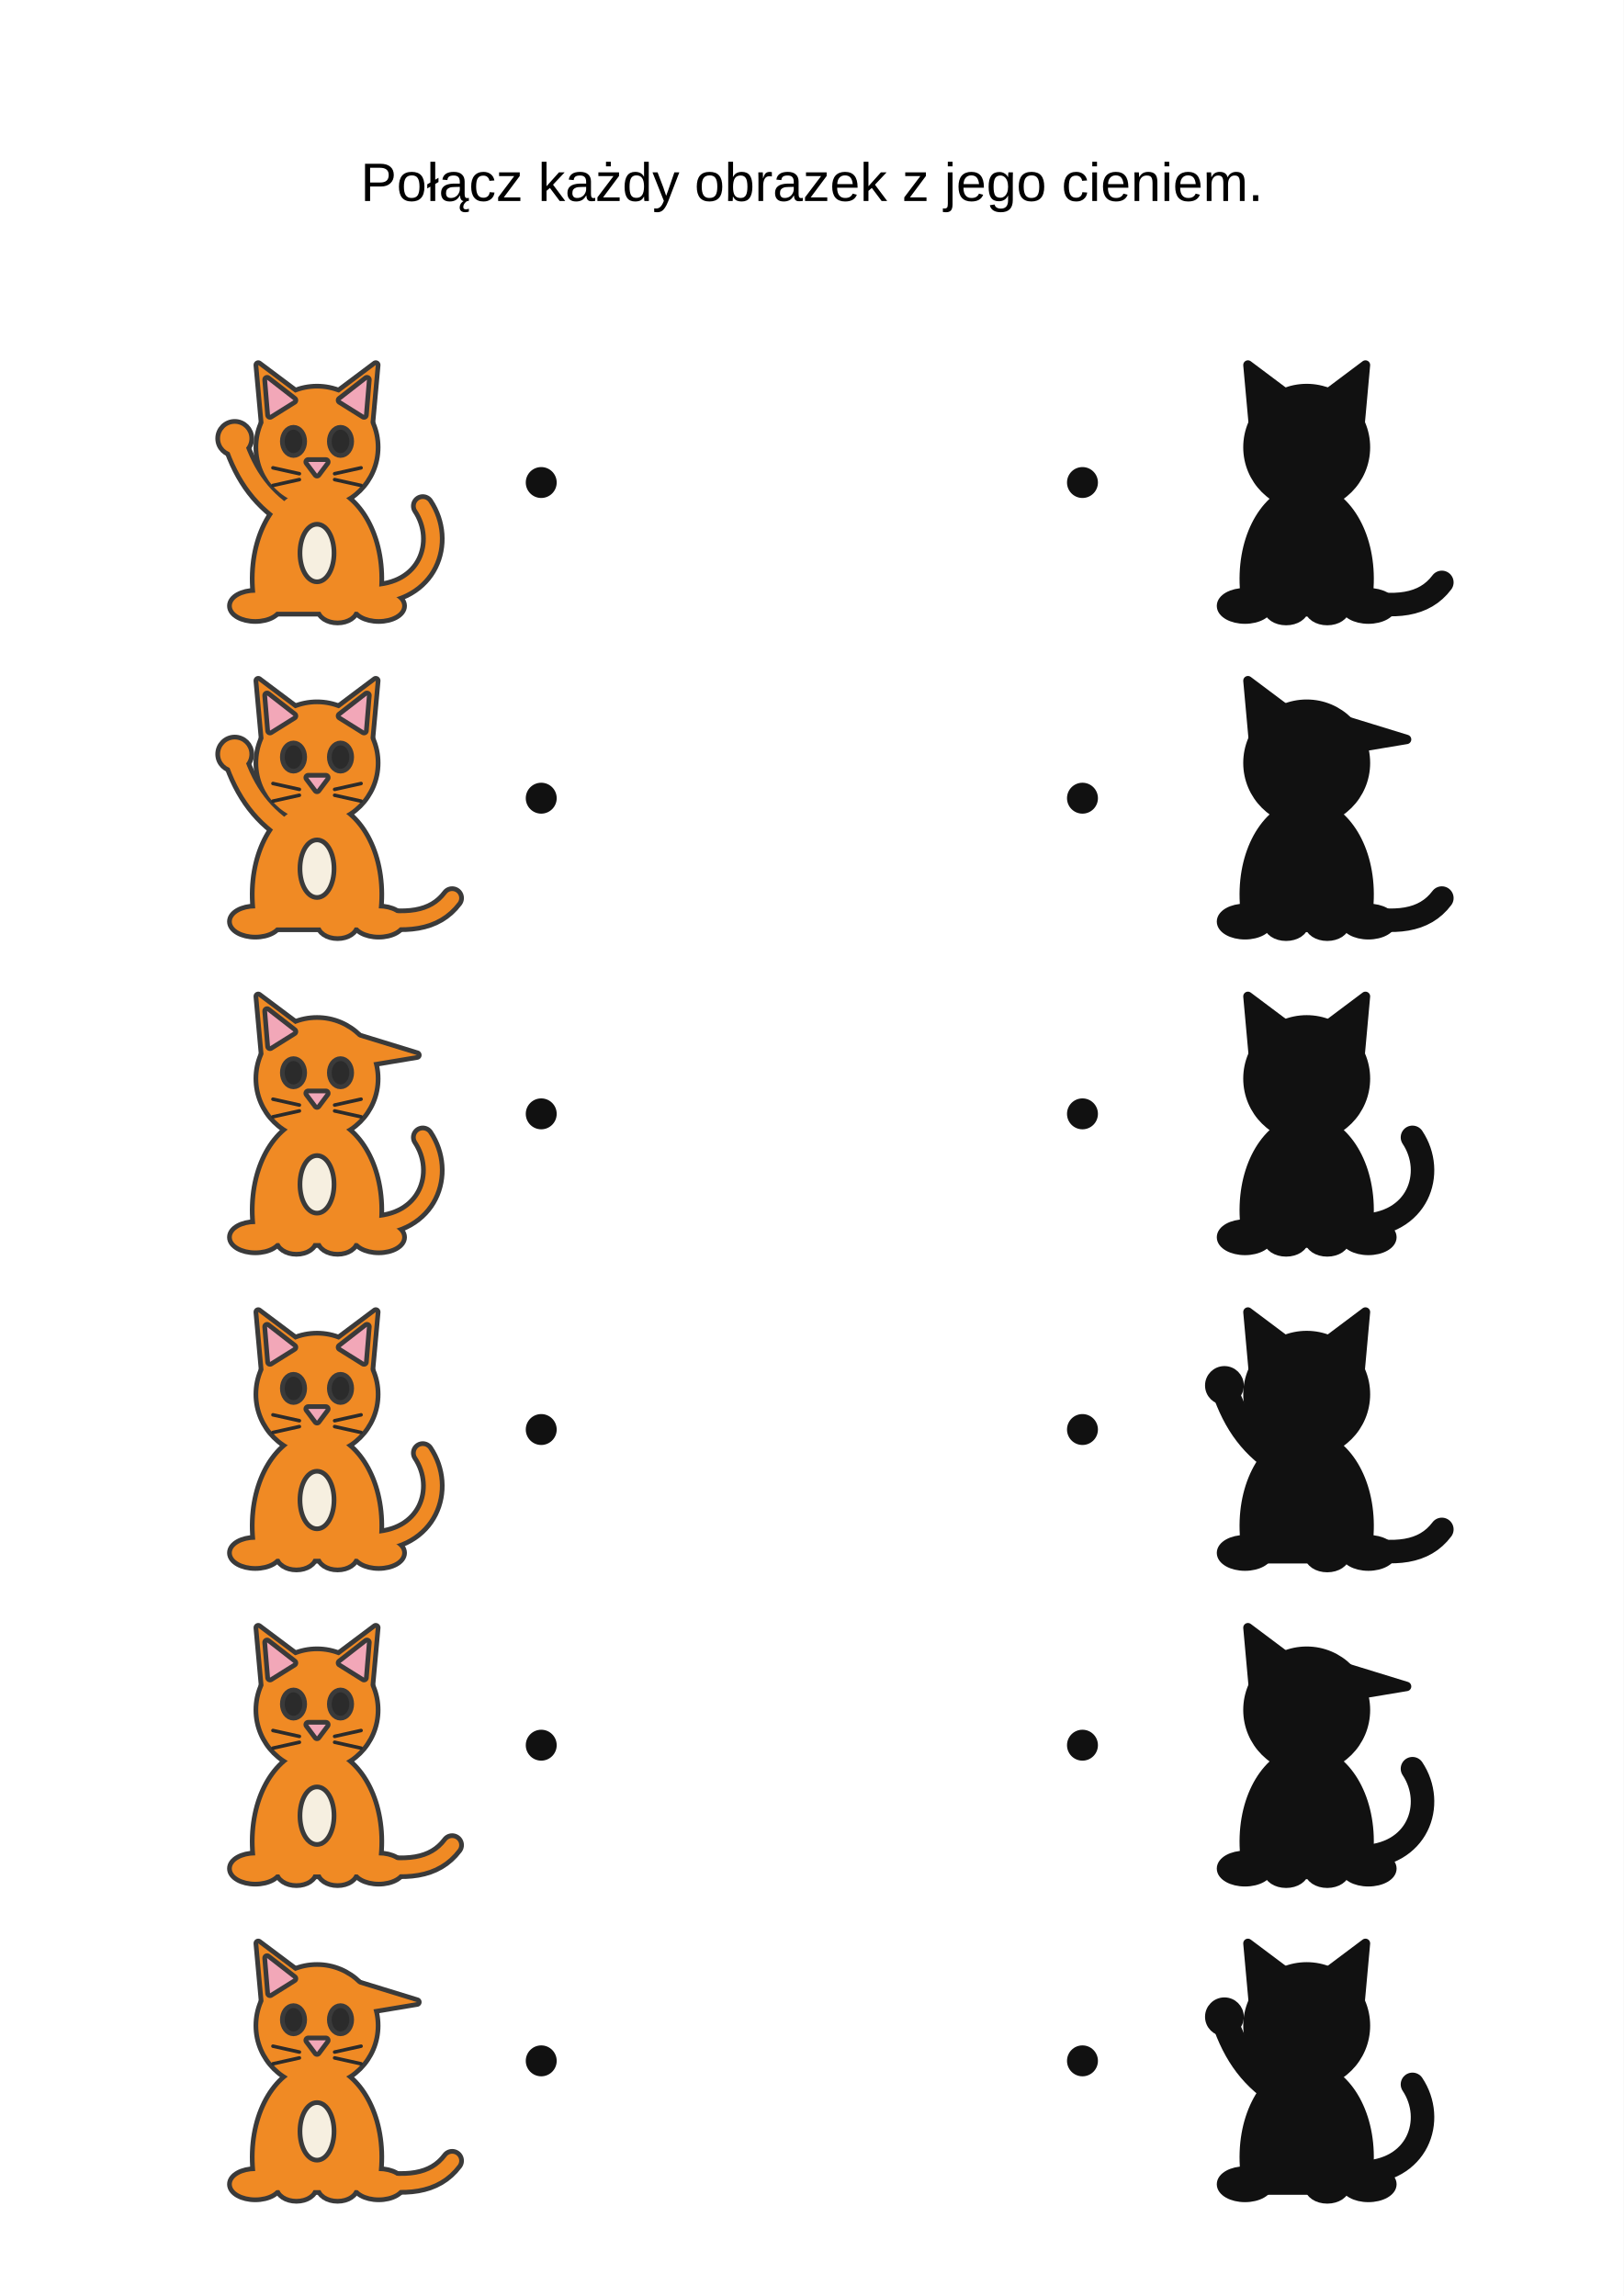
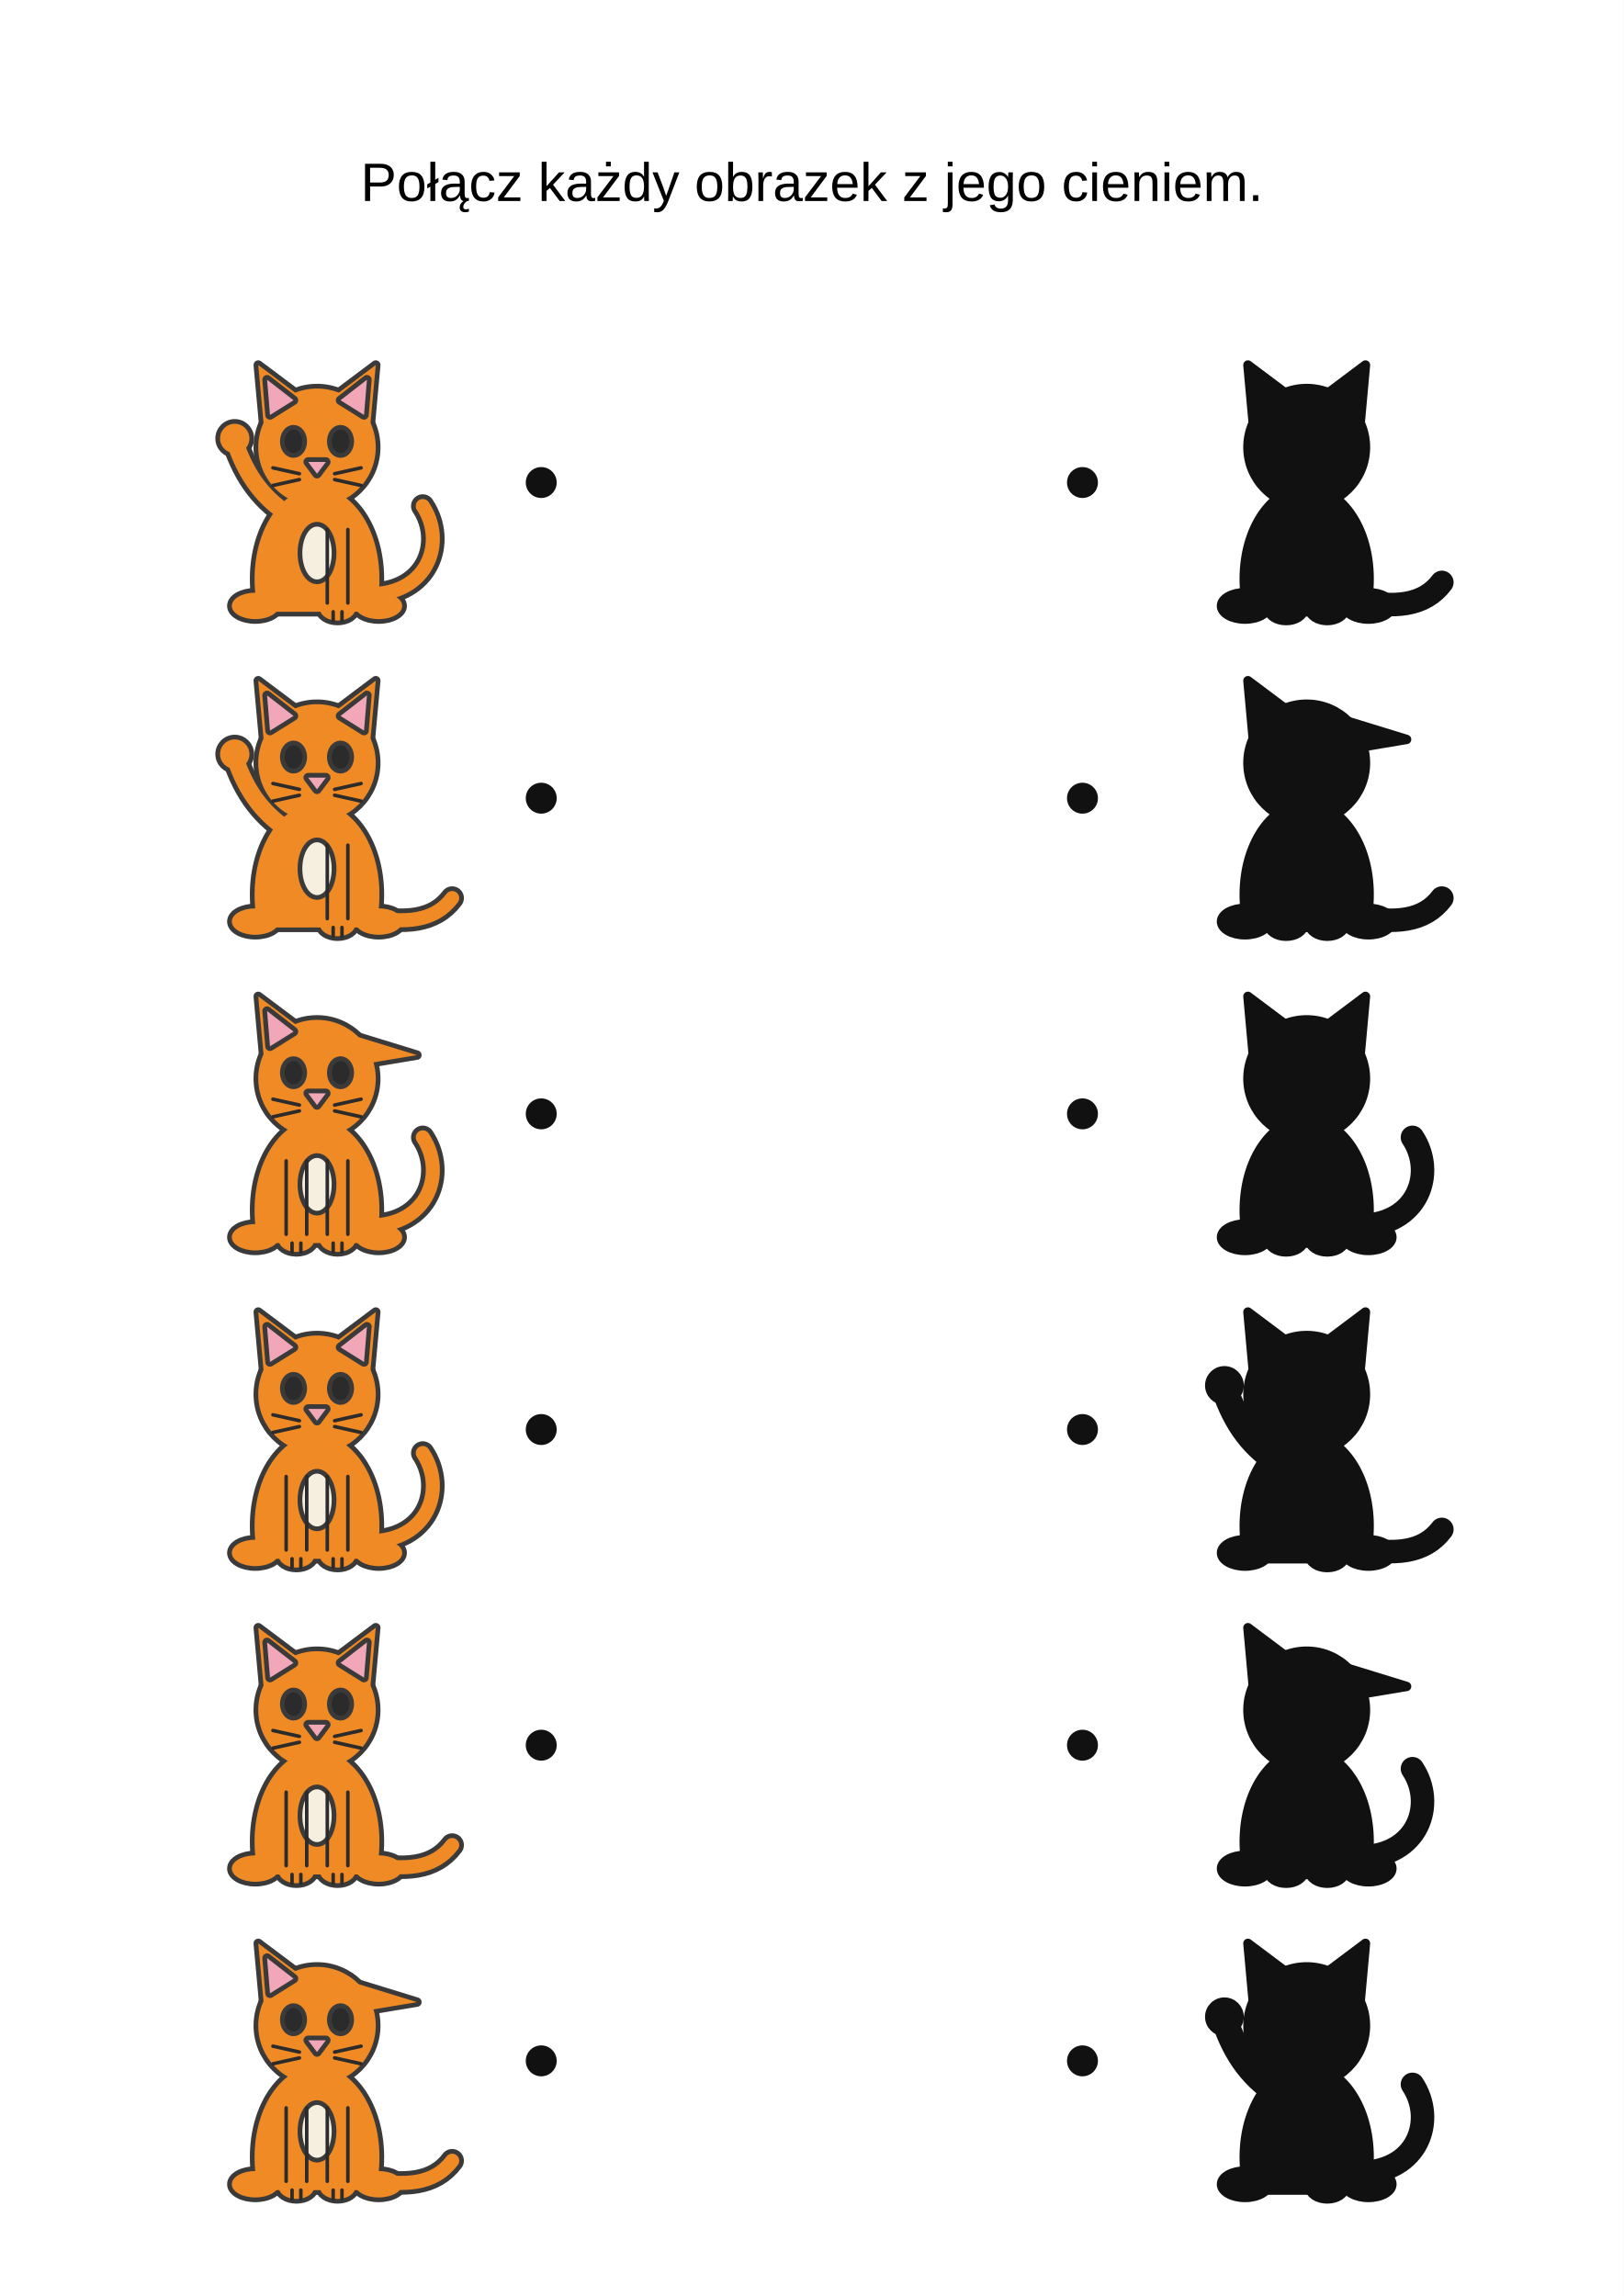
<svg xmlns="http://www.w3.org/2000/svg" width="210mm" height="297mm" viewBox="0 0 210 297">
  <rect x="0" y="0" width="210" height="297" fill="#fff" />
  <text x="105" y="26" font-family="Arial, Helvetica, sans-serif" font-size="7" text-anchor="middle">Połącz każdy obrazek z jego cieniem.</text>
  <g transform="translate(22 43.41667) scale(0.38)">
    <path d="M68 88 C88 88 94 70 86 58" fill="none" stroke="#3a3a3a" stroke-width="8" stroke-linecap="round" stroke-linejoin="round" />
    <path d="M42 62 C32 56 26 48 22 36" fill="none" stroke="#3a3a3a" stroke-width="9" stroke-linecap="round" stroke-linejoin="round" />
    <circle cx="22" cy="35" r="5" fill="#3a3a3a" stroke="#3a3a3a" stroke-width="3.2" stroke-linejoin="round" />
    <ellipse cx="29" cy="92" rx="8" ry="4.5" transform="rotate(0 29 92)" fill="#3a3a3a" stroke="#3a3a3a" stroke-width="3.2" stroke-linejoin="round" />
    <ellipse cx="71" cy="92" rx="8" ry="4.5" transform="rotate(0 71 92)" fill="#3a3a3a" stroke="#3a3a3a" stroke-width="3.2" stroke-linejoin="round" />
    <path d="M30 94 C26 76 32 60 42 54 H58 C68 60 74 76 70 94 Z" fill="#3a3a3a" stroke="#3a3a3a" stroke-width="3.2" stroke-linejoin="round" />
    <path d="M56 64 L57 90" fill="none" stroke="#3a3a3a" stroke-width="7" stroke-linecap="round" stroke-linejoin="round" />
    <ellipse cx="57" cy="93" rx="6" ry="4" transform="rotate(0 57 93)" fill="#3a3a3a" stroke="#3a3a3a" stroke-width="3.2" stroke-linejoin="round" />
    <path d="M32 32 L30 10 L46 22 Z" fill="#3a3a3a" stroke="#3a3a3a" stroke-width="3.2" stroke-linejoin="round" />
    <path d="M68 32 L70 10 L54 22 Z" fill="#3a3a3a" stroke="#3a3a3a" stroke-width="3.2" stroke-linejoin="round" />
    <circle cx="50" cy="38" r="20" fill="#3a3a3a" stroke="#3a3a3a" stroke-width="3.2" stroke-linejoin="round" />
    <path d="M68 88 C88 88 94 70 86 58" fill="none" stroke="#f08a24" stroke-width="4.8" stroke-linecap="round" stroke-linejoin="round" />
    <path d="M42 62 C32 56 26 48 22 36" fill="none" stroke="#f08a24" stroke-width="5.8" stroke-linecap="round" stroke-linejoin="round" />
    <circle cx="22" cy="35" r="5" fill="#f08a24" />
    <ellipse cx="29" cy="92" rx="8" ry="4.5" transform="rotate(0 29 92)" fill="#f08a24" />
    <ellipse cx="71" cy="92" rx="8" ry="4.5" transform="rotate(0 71 92)" fill="#f08a24" />
    <path d="M30 94 C26 76 32 60 42 54 H58 C68 60 74 76 70 94 Z" fill="#f08a24" />
    <path d="M56 64 L57 90" fill="none" stroke="#f08a24" stroke-width="3.8" stroke-linecap="round" stroke-linejoin="round" />
    <ellipse cx="57" cy="93" rx="6" ry="4" transform="rotate(0 57 93)" fill="#f08a24" />
    <path d="M32 32 L30 10 L46 22 Z" fill="#f08a24" />
    <path d="M68 32 L70 10 L54 22 Z" fill="#f08a24" />
    <circle cx="50" cy="38" r="20" fill="#f08a24" />
    <path d="M34 27 L33 15 L42 22 Z" fill="#3a3a3a" stroke="#3a3a3a" stroke-width="3.2" stroke-linejoin="round" />
    <path d="M34 27 L33 15 L42 22 Z" fill="#f2a7b8" />
    <path d="M66 27 L67 15 L58 22 Z" fill="#3a3a3a" stroke="#3a3a3a" stroke-width="3.2" stroke-linejoin="round" />
    <path d="M66 27 L67 15 L58 22 Z" fill="#f2a7b8" />
    <ellipse cx="50" cy="74" rx="5" ry="9" transform="rotate(0 50 74)" fill="#3a3a3a" stroke="#3a3a3a" stroke-width="3.2" stroke-linejoin="round" />
    <ellipse cx="50" cy="74" rx="5" ry="9" transform="rotate(0 50 74)" fill="#f6efe0" />
+     <path d="M53.5 66 L53.5 91 M60.5 66 L60.5 91 M55.5 94 L55.5 97 M58.5 94 L58.5 97" fill="none" stroke="#2b2b2b" stroke-width="1.2" stroke-linecap="round" stroke-linejoin="round" />
    <ellipse cx="42" cy="36" rx="3" ry="4" transform="rotate(0 42 36)" fill="#3a3a3a" stroke="#3a3a3a" stroke-width="3.2" stroke-linejoin="round" />
    <ellipse cx="42" cy="36" rx="3" ry="4" transform="rotate(0 42 36)" fill="#2b2b2b" />
    <ellipse cx="58" cy="36" rx="3" ry="4" transform="rotate(0 58 36)" fill="#3a3a3a" stroke="#3a3a3a" stroke-width="3.2" stroke-linejoin="round" />
    <ellipse cx="58" cy="36" rx="3" ry="4" transform="rotate(0 58 36)" fill="#2b2b2b" />
    <path d="M47 43 H53 L50 47 Z" fill="#3a3a3a" stroke="#3a3a3a" stroke-width="3.2" stroke-linejoin="round" />
    <path d="M47 43 H53 L50 47 Z" fill="#f2a7b8" />
    <path d="M35 45 L44 47 M35 51 L44 49 M65 45 L56 47 M65 51 L56 49" fill="none" stroke="#2b2b2b" stroke-width="1.2" stroke-linecap="round" stroke-linejoin="round" />
  </g>
  <circle cx="70" cy="62.417" r="2" fill="#111" />
  <g transform="translate(150 43.41667) scale(0.38)">
    <path d="M66 90 C80 93 90 92 96 84" fill="none" stroke="#111111" stroke-width="8" stroke-linecap="round" stroke-linejoin="round" />
    <ellipse cx="29" cy="92" rx="8" ry="4.5" transform="rotate(0 29 92)" fill="#111111" stroke="#111111" stroke-width="3.2" stroke-linejoin="round" />
    <ellipse cx="71" cy="92" rx="8" ry="4.5" transform="rotate(0 71 92)" fill="#111111" stroke="#111111" stroke-width="3.2" stroke-linejoin="round" />
    <path d="M30 94 C26 76 32 60 42 54 H58 C68 60 74 76 70 94 Z" fill="#111111" stroke="#111111" stroke-width="3.2" stroke-linejoin="round" />
    <path d="M44 64 L43 90" fill="none" stroke="#111111" stroke-width="7" stroke-linecap="round" stroke-linejoin="round" />
    <ellipse cx="43" cy="93" rx="6" ry="4" transform="rotate(0 43 93)" fill="#111111" stroke="#111111" stroke-width="3.2" stroke-linejoin="round" />
    <path d="M56 64 L57 90" fill="none" stroke="#111111" stroke-width="7" stroke-linecap="round" stroke-linejoin="round" />
    <ellipse cx="57" cy="93" rx="6" ry="4" transform="rotate(0 57 93)" fill="#111111" stroke="#111111" stroke-width="3.2" stroke-linejoin="round" />
    <path d="M32 32 L30 10 L46 22 Z" fill="#111111" stroke="#111111" stroke-width="3.2" stroke-linejoin="round" />
    <path d="M68 32 L70 10 L54 22 Z" fill="#111111" stroke="#111111" stroke-width="3.2" stroke-linejoin="round" />
    <circle cx="50" cy="38" r="20" fill="#111111" stroke="#111111" stroke-width="3.2" stroke-linejoin="round" />
  </g>
  <circle cx="140" cy="62.417" r="2" fill="#111" />
  <g transform="translate(22 84.25) scale(0.38)">
    <path d="M66 90 C80 93 90 92 96 84" fill="none" stroke="#3a3a3a" stroke-width="8" stroke-linecap="round" stroke-linejoin="round" />
    <path d="M42 62 C32 56 26 48 22 36" fill="none" stroke="#3a3a3a" stroke-width="9" stroke-linecap="round" stroke-linejoin="round" />
    <circle cx="22" cy="35" r="5" fill="#3a3a3a" stroke="#3a3a3a" stroke-width="3.2" stroke-linejoin="round" />
    <ellipse cx="29" cy="92" rx="8" ry="4.5" transform="rotate(0 29 92)" fill="#3a3a3a" stroke="#3a3a3a" stroke-width="3.2" stroke-linejoin="round" />
    <ellipse cx="71" cy="92" rx="8" ry="4.5" transform="rotate(0 71 92)" fill="#3a3a3a" stroke="#3a3a3a" stroke-width="3.2" stroke-linejoin="round" />
    <path d="M30 94 C26 76 32 60 42 54 H58 C68 60 74 76 70 94 Z" fill="#3a3a3a" stroke="#3a3a3a" stroke-width="3.2" stroke-linejoin="round" />
    <path d="M56 64 L57 90" fill="none" stroke="#3a3a3a" stroke-width="7" stroke-linecap="round" stroke-linejoin="round" />
    <ellipse cx="57" cy="93" rx="6" ry="4" transform="rotate(0 57 93)" fill="#3a3a3a" stroke="#3a3a3a" stroke-width="3.2" stroke-linejoin="round" />
    <path d="M32 32 L30 10 L46 22 Z" fill="#3a3a3a" stroke="#3a3a3a" stroke-width="3.2" stroke-linejoin="round" />
    <path d="M68 32 L70 10 L54 22 Z" fill="#3a3a3a" stroke="#3a3a3a" stroke-width="3.2" stroke-linejoin="round" />
    <circle cx="50" cy="38" r="20" fill="#3a3a3a" stroke="#3a3a3a" stroke-width="3.2" stroke-linejoin="round" />
    <path d="M66 90 C80 93 90 92 96 84" fill="none" stroke="#f08a24" stroke-width="4.8" stroke-linecap="round" stroke-linejoin="round" />
    <path d="M42 62 C32 56 26 48 22 36" fill="none" stroke="#f08a24" stroke-width="5.8" stroke-linecap="round" stroke-linejoin="round" />
    <circle cx="22" cy="35" r="5" fill="#f08a24" />
    <ellipse cx="29" cy="92" rx="8" ry="4.5" transform="rotate(0 29 92)" fill="#f08a24" />
    <ellipse cx="71" cy="92" rx="8" ry="4.5" transform="rotate(0 71 92)" fill="#f08a24" />
    <path d="M30 94 C26 76 32 60 42 54 H58 C68 60 74 76 70 94 Z" fill="#f08a24" />
    <path d="M56 64 L57 90" fill="none" stroke="#f08a24" stroke-width="3.8" stroke-linecap="round" stroke-linejoin="round" />
    <ellipse cx="57" cy="93" rx="6" ry="4" transform="rotate(0 57 93)" fill="#f08a24" />
    <path d="M32 32 L30 10 L46 22 Z" fill="#f08a24" />
    <path d="M68 32 L70 10 L54 22 Z" fill="#f08a24" />
    <circle cx="50" cy="38" r="20" fill="#f08a24" />
    <path d="M34 27 L33 15 L42 22 Z" fill="#3a3a3a" stroke="#3a3a3a" stroke-width="3.2" stroke-linejoin="round" />
    <path d="M34 27 L33 15 L42 22 Z" fill="#f2a7b8" />
    <path d="M66 27 L67 15 L58 22 Z" fill="#3a3a3a" stroke="#3a3a3a" stroke-width="3.2" stroke-linejoin="round" />
    <path d="M66 27 L67 15 L58 22 Z" fill="#f2a7b8" />
    <ellipse cx="50" cy="74" rx="5" ry="9" transform="rotate(0 50 74)" fill="#3a3a3a" stroke="#3a3a3a" stroke-width="3.2" stroke-linejoin="round" />
    <ellipse cx="50" cy="74" rx="5" ry="9" transform="rotate(0 50 74)" fill="#f6efe0" />
+     <path d="M53.5 66 L53.5 91 M60.5 66 L60.5 91 M55.5 94 L55.5 97 M58.5 94 L58.5 97" fill="none" stroke="#2b2b2b" stroke-width="1.2" stroke-linecap="round" stroke-linejoin="round" />
    <ellipse cx="42" cy="36" rx="3" ry="4" transform="rotate(0 42 36)" fill="#3a3a3a" stroke="#3a3a3a" stroke-width="3.2" stroke-linejoin="round" />
    <ellipse cx="42" cy="36" rx="3" ry="4" transform="rotate(0 42 36)" fill="#2b2b2b" />
    <ellipse cx="58" cy="36" rx="3" ry="4" transform="rotate(0 58 36)" fill="#3a3a3a" stroke="#3a3a3a" stroke-width="3.2" stroke-linejoin="round" />
    <ellipse cx="58" cy="36" rx="3" ry="4" transform="rotate(0 58 36)" fill="#2b2b2b" />
    <path d="M47 43 H53 L50 47 Z" fill="#3a3a3a" stroke="#3a3a3a" stroke-width="3.2" stroke-linejoin="round" />
    <path d="M47 43 H53 L50 47 Z" fill="#f2a7b8" />
    <path d="M35 45 L44 47 M35 51 L44 49 M65 45 L56 47 M65 51 L56 49" fill="none" stroke="#2b2b2b" stroke-width="1.2" stroke-linecap="round" stroke-linejoin="round" />
  </g>
  <circle cx="70" cy="103.25" r="2" fill="#111" />
  <g transform="translate(150 84.25) scale(0.38)">
    <path d="M66 90 C80 93 90 92 96 84" fill="none" stroke="#111111" stroke-width="8" stroke-linecap="round" stroke-linejoin="round" />
    <ellipse cx="29" cy="92" rx="8" ry="4.5" transform="rotate(0 29 92)" fill="#111111" stroke="#111111" stroke-width="3.2" stroke-linejoin="round" />
    <ellipse cx="71" cy="92" rx="8" ry="4.5" transform="rotate(0 71 92)" fill="#111111" stroke="#111111" stroke-width="3.2" stroke-linejoin="round" />
    <path d="M30 94 C26 76 32 60 42 54 H58 C68 60 74 76 70 94 Z" fill="#111111" stroke="#111111" stroke-width="3.2" stroke-linejoin="round" />
    <path d="M44 64 L43 90" fill="none" stroke="#111111" stroke-width="7" stroke-linecap="round" stroke-linejoin="round" />
    <ellipse cx="43" cy="93" rx="6" ry="4" transform="rotate(0 43 93)" fill="#111111" stroke="#111111" stroke-width="3.2" stroke-linejoin="round" />
    <path d="M56 64 L57 90" fill="none" stroke="#111111" stroke-width="7" stroke-linecap="round" stroke-linejoin="round" />
    <ellipse cx="57" cy="93" rx="6" ry="4" transform="rotate(0 57 93)" fill="#111111" stroke="#111111" stroke-width="3.2" stroke-linejoin="round" />
    <path d="M32 32 L30 10 L46 22 Z" fill="#111111" stroke="#111111" stroke-width="3.2" stroke-linejoin="round" />
    <path d="M66 33 L84 30 L58 22 Z" fill="#111111" stroke="#111111" stroke-width="3.2" stroke-linejoin="round" />
    <circle cx="50" cy="38" r="20" fill="#111111" stroke="#111111" stroke-width="3.2" stroke-linejoin="round" />
  </g>
  <circle cx="140" cy="103.25" r="2" fill="#111" />
  <g transform="translate(22 125.0833) scale(0.38)">
    <path d="M68 88 C88 88 94 70 86 58" fill="none" stroke="#3a3a3a" stroke-width="8" stroke-linecap="round" stroke-linejoin="round" />
    <ellipse cx="29" cy="92" rx="8" ry="4.5" transform="rotate(0 29 92)" fill="#3a3a3a" stroke="#3a3a3a" stroke-width="3.2" stroke-linejoin="round" />
    <ellipse cx="71" cy="92" rx="8" ry="4.5" transform="rotate(0 71 92)" fill="#3a3a3a" stroke="#3a3a3a" stroke-width="3.2" stroke-linejoin="round" />
    <path d="M30 94 C26 76 32 60 42 54 H58 C68 60 74 76 70 94 Z" fill="#3a3a3a" stroke="#3a3a3a" stroke-width="3.2" stroke-linejoin="round" />
    <path d="M44 64 L43 90" fill="none" stroke="#3a3a3a" stroke-width="7" stroke-linecap="round" stroke-linejoin="round" />
    <ellipse cx="43" cy="93" rx="6" ry="4" transform="rotate(0 43 93)" fill="#3a3a3a" stroke="#3a3a3a" stroke-width="3.2" stroke-linejoin="round" />
    <path d="M56 64 L57 90" fill="none" stroke="#3a3a3a" stroke-width="7" stroke-linecap="round" stroke-linejoin="round" />
    <ellipse cx="57" cy="93" rx="6" ry="4" transform="rotate(0 57 93)" fill="#3a3a3a" stroke="#3a3a3a" stroke-width="3.2" stroke-linejoin="round" />
    <path d="M32 32 L30 10 L46 22 Z" fill="#3a3a3a" stroke="#3a3a3a" stroke-width="3.2" stroke-linejoin="round" />
    <path d="M66 33 L84 30 L58 22 Z" fill="#3a3a3a" stroke="#3a3a3a" stroke-width="3.2" stroke-linejoin="round" />
    <circle cx="50" cy="38" r="20" fill="#3a3a3a" stroke="#3a3a3a" stroke-width="3.2" stroke-linejoin="round" />
    <path d="M68 88 C88 88 94 70 86 58" fill="none" stroke="#f08a24" stroke-width="4.8" stroke-linecap="round" stroke-linejoin="round" />
    <ellipse cx="29" cy="92" rx="8" ry="4.5" transform="rotate(0 29 92)" fill="#f08a24" />
    <ellipse cx="71" cy="92" rx="8" ry="4.5" transform="rotate(0 71 92)" fill="#f08a24" />
    <path d="M30 94 C26 76 32 60 42 54 H58 C68 60 74 76 70 94 Z" fill="#f08a24" />
    <path d="M44 64 L43 90" fill="none" stroke="#f08a24" stroke-width="3.8" stroke-linecap="round" stroke-linejoin="round" />
    <ellipse cx="43" cy="93" rx="6" ry="4" transform="rotate(0 43 93)" fill="#f08a24" />
    <path d="M56 64 L57 90" fill="none" stroke="#f08a24" stroke-width="3.8" stroke-linecap="round" stroke-linejoin="round" />
    <ellipse cx="57" cy="93" rx="6" ry="4" transform="rotate(0 57 93)" fill="#f08a24" />
    <path d="M32 32 L30 10 L46 22 Z" fill="#f08a24" />
    <path d="M66 33 L84 30 L58 22 Z" fill="#f08a24" />
    <circle cx="50" cy="38" r="20" fill="#f08a24" />
    <path d="M34 27 L33 15 L42 22 Z" fill="#3a3a3a" stroke="#3a3a3a" stroke-width="3.2" stroke-linejoin="round" />
    <path d="M34 27 L33 15 L42 22 Z" fill="#f2a7b8" />
    <ellipse cx="50" cy="74" rx="5" ry="9" transform="rotate(0 50 74)" fill="#3a3a3a" stroke="#3a3a3a" stroke-width="3.2" stroke-linejoin="round" />
    <ellipse cx="50" cy="74" rx="5" ry="9" transform="rotate(0 50 74)" fill="#f6efe0" />
+     <path d="M39.5 66 L39.5 91 M46.5 66 L46.5 91 M41.5 94 L41.5 97 M44.5 94 L44.5 97" fill="none" stroke="#2b2b2b" stroke-width="1.2" stroke-linecap="round" stroke-linejoin="round" />
+     <path d="M53.5 66 L53.5 91 M60.5 66 L60.5 91 M55.5 94 L55.5 97 M58.5 94 L58.5 97" fill="none" stroke="#2b2b2b" stroke-width="1.2" stroke-linecap="round" stroke-linejoin="round" />
    <ellipse cx="42" cy="36" rx="3" ry="4" transform="rotate(0 42 36)" fill="#3a3a3a" stroke="#3a3a3a" stroke-width="3.2" stroke-linejoin="round" />
    <ellipse cx="42" cy="36" rx="3" ry="4" transform="rotate(0 42 36)" fill="#2b2b2b" />
    <ellipse cx="58" cy="36" rx="3" ry="4" transform="rotate(0 58 36)" fill="#3a3a3a" stroke="#3a3a3a" stroke-width="3.2" stroke-linejoin="round" />
    <ellipse cx="58" cy="36" rx="3" ry="4" transform="rotate(0 58 36)" fill="#2b2b2b" />
    <path d="M47 43 H53 L50 47 Z" fill="#3a3a3a" stroke="#3a3a3a" stroke-width="3.2" stroke-linejoin="round" />
    <path d="M47 43 H53 L50 47 Z" fill="#f2a7b8" />
    <path d="M35 45 L44 47 M35 51 L44 49 M65 45 L56 47 M65 51 L56 49" fill="none" stroke="#2b2b2b" stroke-width="1.2" stroke-linecap="round" stroke-linejoin="round" />
  </g>
  <circle cx="70" cy="144.083" r="2" fill="#111" />
  <g transform="translate(150 125.0833) scale(0.38)">
    <path d="M68 88 C88 88 94 70 86 58" fill="none" stroke="#111111" stroke-width="8" stroke-linecap="round" stroke-linejoin="round" />
    <ellipse cx="29" cy="92" rx="8" ry="4.5" transform="rotate(0 29 92)" fill="#111111" stroke="#111111" stroke-width="3.2" stroke-linejoin="round" />
    <ellipse cx="71" cy="92" rx="8" ry="4.5" transform="rotate(0 71 92)" fill="#111111" stroke="#111111" stroke-width="3.2" stroke-linejoin="round" />
    <path d="M30 94 C26 76 32 60 42 54 H58 C68 60 74 76 70 94 Z" fill="#111111" stroke="#111111" stroke-width="3.2" stroke-linejoin="round" />
    <path d="M44 64 L43 90" fill="none" stroke="#111111" stroke-width="7" stroke-linecap="round" stroke-linejoin="round" />
    <ellipse cx="43" cy="93" rx="6" ry="4" transform="rotate(0 43 93)" fill="#111111" stroke="#111111" stroke-width="3.2" stroke-linejoin="round" />
    <path d="M56 64 L57 90" fill="none" stroke="#111111" stroke-width="7" stroke-linecap="round" stroke-linejoin="round" />
    <ellipse cx="57" cy="93" rx="6" ry="4" transform="rotate(0 57 93)" fill="#111111" stroke="#111111" stroke-width="3.2" stroke-linejoin="round" />
    <path d="M32 32 L30 10 L46 22 Z" fill="#111111" stroke="#111111" stroke-width="3.2" stroke-linejoin="round" />
    <path d="M68 32 L70 10 L54 22 Z" fill="#111111" stroke="#111111" stroke-width="3.2" stroke-linejoin="round" />
    <circle cx="50" cy="38" r="20" fill="#111111" stroke="#111111" stroke-width="3.2" stroke-linejoin="round" />
  </g>
  <circle cx="140" cy="144.083" r="2" fill="#111" />
  <g transform="translate(22 165.9167) scale(0.38)">
    <path d="M68 88 C88 88 94 70 86 58" fill="none" stroke="#3a3a3a" stroke-width="8" stroke-linecap="round" stroke-linejoin="round" />
    <ellipse cx="29" cy="92" rx="8" ry="4.5" transform="rotate(0 29 92)" fill="#3a3a3a" stroke="#3a3a3a" stroke-width="3.2" stroke-linejoin="round" />
    <ellipse cx="71" cy="92" rx="8" ry="4.5" transform="rotate(0 71 92)" fill="#3a3a3a" stroke="#3a3a3a" stroke-width="3.2" stroke-linejoin="round" />
    <path d="M30 94 C26 76 32 60 42 54 H58 C68 60 74 76 70 94 Z" fill="#3a3a3a" stroke="#3a3a3a" stroke-width="3.2" stroke-linejoin="round" />
    <path d="M44 64 L43 90" fill="none" stroke="#3a3a3a" stroke-width="7" stroke-linecap="round" stroke-linejoin="round" />
    <ellipse cx="43" cy="93" rx="6" ry="4" transform="rotate(0 43 93)" fill="#3a3a3a" stroke="#3a3a3a" stroke-width="3.2" stroke-linejoin="round" />
    <path d="M56 64 L57 90" fill="none" stroke="#3a3a3a" stroke-width="7" stroke-linecap="round" stroke-linejoin="round" />
    <ellipse cx="57" cy="93" rx="6" ry="4" transform="rotate(0 57 93)" fill="#3a3a3a" stroke="#3a3a3a" stroke-width="3.2" stroke-linejoin="round" />
    <path d="M32 32 L30 10 L46 22 Z" fill="#3a3a3a" stroke="#3a3a3a" stroke-width="3.2" stroke-linejoin="round" />
    <path d="M68 32 L70 10 L54 22 Z" fill="#3a3a3a" stroke="#3a3a3a" stroke-width="3.2" stroke-linejoin="round" />
    <circle cx="50" cy="38" r="20" fill="#3a3a3a" stroke="#3a3a3a" stroke-width="3.2" stroke-linejoin="round" />
    <path d="M68 88 C88 88 94 70 86 58" fill="none" stroke="#f08a24" stroke-width="4.8" stroke-linecap="round" stroke-linejoin="round" />
    <ellipse cx="29" cy="92" rx="8" ry="4.5" transform="rotate(0 29 92)" fill="#f08a24" />
    <ellipse cx="71" cy="92" rx="8" ry="4.5" transform="rotate(0 71 92)" fill="#f08a24" />
    <path d="M30 94 C26 76 32 60 42 54 H58 C68 60 74 76 70 94 Z" fill="#f08a24" />
    <path d="M44 64 L43 90" fill="none" stroke="#f08a24" stroke-width="3.8" stroke-linecap="round" stroke-linejoin="round" />
    <ellipse cx="43" cy="93" rx="6" ry="4" transform="rotate(0 43 93)" fill="#f08a24" />
    <path d="M56 64 L57 90" fill="none" stroke="#f08a24" stroke-width="3.8" stroke-linecap="round" stroke-linejoin="round" />
    <ellipse cx="57" cy="93" rx="6" ry="4" transform="rotate(0 57 93)" fill="#f08a24" />
    <path d="M32 32 L30 10 L46 22 Z" fill="#f08a24" />
    <path d="M68 32 L70 10 L54 22 Z" fill="#f08a24" />
    <circle cx="50" cy="38" r="20" fill="#f08a24" />
    <path d="M34 27 L33 15 L42 22 Z" fill="#3a3a3a" stroke="#3a3a3a" stroke-width="3.2" stroke-linejoin="round" />
    <path d="M34 27 L33 15 L42 22 Z" fill="#f2a7b8" />
    <path d="M66 27 L67 15 L58 22 Z" fill="#3a3a3a" stroke="#3a3a3a" stroke-width="3.2" stroke-linejoin="round" />
    <path d="M66 27 L67 15 L58 22 Z" fill="#f2a7b8" />
    <ellipse cx="50" cy="74" rx="5" ry="9" transform="rotate(0 50 74)" fill="#3a3a3a" stroke="#3a3a3a" stroke-width="3.2" stroke-linejoin="round" />
    <ellipse cx="50" cy="74" rx="5" ry="9" transform="rotate(0 50 74)" fill="#f6efe0" />
+     <path d="M39.5 66 L39.5 91 M46.5 66 L46.5 91 M41.5 94 L41.5 97 M44.5 94 L44.5 97" fill="none" stroke="#2b2b2b" stroke-width="1.2" stroke-linecap="round" stroke-linejoin="round" />
+     <path d="M53.5 66 L53.5 91 M60.5 66 L60.5 91 M55.5 94 L55.5 97 M58.5 94 L58.5 97" fill="none" stroke="#2b2b2b" stroke-width="1.2" stroke-linecap="round" stroke-linejoin="round" />
    <ellipse cx="42" cy="36" rx="3" ry="4" transform="rotate(0 42 36)" fill="#3a3a3a" stroke="#3a3a3a" stroke-width="3.2" stroke-linejoin="round" />
    <ellipse cx="42" cy="36" rx="3" ry="4" transform="rotate(0 42 36)" fill="#2b2b2b" />
    <ellipse cx="58" cy="36" rx="3" ry="4" transform="rotate(0 58 36)" fill="#3a3a3a" stroke="#3a3a3a" stroke-width="3.2" stroke-linejoin="round" />
    <ellipse cx="58" cy="36" rx="3" ry="4" transform="rotate(0 58 36)" fill="#2b2b2b" />
    <path d="M47 43 H53 L50 47 Z" fill="#3a3a3a" stroke="#3a3a3a" stroke-width="3.2" stroke-linejoin="round" />
    <path d="M47 43 H53 L50 47 Z" fill="#f2a7b8" />
    <path d="M35 45 L44 47 M35 51 L44 49 M65 45 L56 47 M65 51 L56 49" fill="none" stroke="#2b2b2b" stroke-width="1.2" stroke-linecap="round" stroke-linejoin="round" />
  </g>
  <circle cx="70" cy="184.917" r="2" fill="#111" />
  <g transform="translate(150 165.9167) scale(0.38)">
    <path d="M66 90 C80 93 90 92 96 84" fill="none" stroke="#111111" stroke-width="8" stroke-linecap="round" stroke-linejoin="round" />
    <path d="M42 62 C32 56 26 48 22 36" fill="none" stroke="#111111" stroke-width="9" stroke-linecap="round" stroke-linejoin="round" />
    <circle cx="22" cy="35" r="5" fill="#111111" stroke="#111111" stroke-width="3.2" stroke-linejoin="round" />
    <ellipse cx="29" cy="92" rx="8" ry="4.5" transform="rotate(0 29 92)" fill="#111111" stroke="#111111" stroke-width="3.2" stroke-linejoin="round" />
    <ellipse cx="71" cy="92" rx="8" ry="4.5" transform="rotate(0 71 92)" fill="#111111" stroke="#111111" stroke-width="3.2" stroke-linejoin="round" />
    <path d="M30 94 C26 76 32 60 42 54 H58 C68 60 74 76 70 94 Z" fill="#111111" stroke="#111111" stroke-width="3.2" stroke-linejoin="round" />
    <path d="M56 64 L57 90" fill="none" stroke="#111111" stroke-width="7" stroke-linecap="round" stroke-linejoin="round" />
    <ellipse cx="57" cy="93" rx="6" ry="4" transform="rotate(0 57 93)" fill="#111111" stroke="#111111" stroke-width="3.2" stroke-linejoin="round" />
    <path d="M32 32 L30 10 L46 22 Z" fill="#111111" stroke="#111111" stroke-width="3.2" stroke-linejoin="round" />
    <path d="M68 32 L70 10 L54 22 Z" fill="#111111" stroke="#111111" stroke-width="3.2" stroke-linejoin="round" />
    <circle cx="50" cy="38" r="20" fill="#111111" stroke="#111111" stroke-width="3.2" stroke-linejoin="round" />
  </g>
  <circle cx="140" cy="184.917" r="2" fill="#111" />
  <g transform="translate(22 206.75) scale(0.38)">
    <path d="M66 90 C80 93 90 92 96 84" fill="none" stroke="#3a3a3a" stroke-width="8" stroke-linecap="round" stroke-linejoin="round" />
    <ellipse cx="29" cy="92" rx="8" ry="4.5" transform="rotate(0 29 92)" fill="#3a3a3a" stroke="#3a3a3a" stroke-width="3.2" stroke-linejoin="round" />
    <ellipse cx="71" cy="92" rx="8" ry="4.5" transform="rotate(0 71 92)" fill="#3a3a3a" stroke="#3a3a3a" stroke-width="3.2" stroke-linejoin="round" />
    <path d="M30 94 C26 76 32 60 42 54 H58 C68 60 74 76 70 94 Z" fill="#3a3a3a" stroke="#3a3a3a" stroke-width="3.2" stroke-linejoin="round" />
    <path d="M44 64 L43 90" fill="none" stroke="#3a3a3a" stroke-width="7" stroke-linecap="round" stroke-linejoin="round" />
    <ellipse cx="43" cy="93" rx="6" ry="4" transform="rotate(0 43 93)" fill="#3a3a3a" stroke="#3a3a3a" stroke-width="3.2" stroke-linejoin="round" />
    <path d="M56 64 L57 90" fill="none" stroke="#3a3a3a" stroke-width="7" stroke-linecap="round" stroke-linejoin="round" />
    <ellipse cx="57" cy="93" rx="6" ry="4" transform="rotate(0 57 93)" fill="#3a3a3a" stroke="#3a3a3a" stroke-width="3.2" stroke-linejoin="round" />
    <path d="M32 32 L30 10 L46 22 Z" fill="#3a3a3a" stroke="#3a3a3a" stroke-width="3.2" stroke-linejoin="round" />
    <path d="M68 32 L70 10 L54 22 Z" fill="#3a3a3a" stroke="#3a3a3a" stroke-width="3.2" stroke-linejoin="round" />
    <circle cx="50" cy="38" r="20" fill="#3a3a3a" stroke="#3a3a3a" stroke-width="3.2" stroke-linejoin="round" />
    <path d="M66 90 C80 93 90 92 96 84" fill="none" stroke="#f08a24" stroke-width="4.8" stroke-linecap="round" stroke-linejoin="round" />
    <ellipse cx="29" cy="92" rx="8" ry="4.5" transform="rotate(0 29 92)" fill="#f08a24" />
    <ellipse cx="71" cy="92" rx="8" ry="4.5" transform="rotate(0 71 92)" fill="#f08a24" />
    <path d="M30 94 C26 76 32 60 42 54 H58 C68 60 74 76 70 94 Z" fill="#f08a24" />
    <path d="M44 64 L43 90" fill="none" stroke="#f08a24" stroke-width="3.8" stroke-linecap="round" stroke-linejoin="round" />
    <ellipse cx="43" cy="93" rx="6" ry="4" transform="rotate(0 43 93)" fill="#f08a24" />
    <path d="M56 64 L57 90" fill="none" stroke="#f08a24" stroke-width="3.8" stroke-linecap="round" stroke-linejoin="round" />
    <ellipse cx="57" cy="93" rx="6" ry="4" transform="rotate(0 57 93)" fill="#f08a24" />
    <path d="M32 32 L30 10 L46 22 Z" fill="#f08a24" />
    <path d="M68 32 L70 10 L54 22 Z" fill="#f08a24" />
    <circle cx="50" cy="38" r="20" fill="#f08a24" />
    <path d="M34 27 L33 15 L42 22 Z" fill="#3a3a3a" stroke="#3a3a3a" stroke-width="3.2" stroke-linejoin="round" />
    <path d="M34 27 L33 15 L42 22 Z" fill="#f2a7b8" />
    <path d="M66 27 L67 15 L58 22 Z" fill="#3a3a3a" stroke="#3a3a3a" stroke-width="3.2" stroke-linejoin="round" />
    <path d="M66 27 L67 15 L58 22 Z" fill="#f2a7b8" />
    <ellipse cx="50" cy="74" rx="5" ry="9" transform="rotate(0 50 74)" fill="#3a3a3a" stroke="#3a3a3a" stroke-width="3.2" stroke-linejoin="round" />
    <ellipse cx="50" cy="74" rx="5" ry="9" transform="rotate(0 50 74)" fill="#f6efe0" />
+     <path d="M39.5 66 L39.5 91 M46.5 66 L46.5 91 M41.5 94 L41.5 97 M44.5 94 L44.5 97" fill="none" stroke="#2b2b2b" stroke-width="1.2" stroke-linecap="round" stroke-linejoin="round" />
+     <path d="M53.5 66 L53.5 91 M60.5 66 L60.5 91 M55.5 94 L55.5 97 M58.5 94 L58.5 97" fill="none" stroke="#2b2b2b" stroke-width="1.2" stroke-linecap="round" stroke-linejoin="round" />
    <ellipse cx="42" cy="36" rx="3" ry="4" transform="rotate(0 42 36)" fill="#3a3a3a" stroke="#3a3a3a" stroke-width="3.2" stroke-linejoin="round" />
    <ellipse cx="42" cy="36" rx="3" ry="4" transform="rotate(0 42 36)" fill="#2b2b2b" />
    <ellipse cx="58" cy="36" rx="3" ry="4" transform="rotate(0 58 36)" fill="#3a3a3a" stroke="#3a3a3a" stroke-width="3.2" stroke-linejoin="round" />
    <ellipse cx="58" cy="36" rx="3" ry="4" transform="rotate(0 58 36)" fill="#2b2b2b" />
    <path d="M47 43 H53 L50 47 Z" fill="#3a3a3a" stroke="#3a3a3a" stroke-width="3.2" stroke-linejoin="round" />
    <path d="M47 43 H53 L50 47 Z" fill="#f2a7b8" />
    <path d="M35 45 L44 47 M35 51 L44 49 M65 45 L56 47 M65 51 L56 49" fill="none" stroke="#2b2b2b" stroke-width="1.2" stroke-linecap="round" stroke-linejoin="round" />
  </g>
  <circle cx="70" cy="225.75" r="2" fill="#111" />
  <g transform="translate(150 206.75) scale(0.38)">
    <path d="M68 88 C88 88 94 70 86 58" fill="none" stroke="#111111" stroke-width="8" stroke-linecap="round" stroke-linejoin="round" />
    <ellipse cx="29" cy="92" rx="8" ry="4.5" transform="rotate(0 29 92)" fill="#111111" stroke="#111111" stroke-width="3.2" stroke-linejoin="round" />
    <ellipse cx="71" cy="92" rx="8" ry="4.5" transform="rotate(0 71 92)" fill="#111111" stroke="#111111" stroke-width="3.2" stroke-linejoin="round" />
    <path d="M30 94 C26 76 32 60 42 54 H58 C68 60 74 76 70 94 Z" fill="#111111" stroke="#111111" stroke-width="3.2" stroke-linejoin="round" />
    <path d="M44 64 L43 90" fill="none" stroke="#111111" stroke-width="7" stroke-linecap="round" stroke-linejoin="round" />
    <ellipse cx="43" cy="93" rx="6" ry="4" transform="rotate(0 43 93)" fill="#111111" stroke="#111111" stroke-width="3.2" stroke-linejoin="round" />
    <path d="M56 64 L57 90" fill="none" stroke="#111111" stroke-width="7" stroke-linecap="round" stroke-linejoin="round" />
    <ellipse cx="57" cy="93" rx="6" ry="4" transform="rotate(0 57 93)" fill="#111111" stroke="#111111" stroke-width="3.2" stroke-linejoin="round" />
    <path d="M32 32 L30 10 L46 22 Z" fill="#111111" stroke="#111111" stroke-width="3.2" stroke-linejoin="round" />
    <path d="M66 33 L84 30 L58 22 Z" fill="#111111" stroke="#111111" stroke-width="3.2" stroke-linejoin="round" />
    <circle cx="50" cy="38" r="20" fill="#111111" stroke="#111111" stroke-width="3.2" stroke-linejoin="round" />
  </g>
  <circle cx="140" cy="225.75" r="2" fill="#111" />
  <g transform="translate(22 247.5833) scale(0.38)">
    <path d="M66 90 C80 93 90 92 96 84" fill="none" stroke="#3a3a3a" stroke-width="8" stroke-linecap="round" stroke-linejoin="round" />
    <ellipse cx="29" cy="92" rx="8" ry="4.5" transform="rotate(0 29 92)" fill="#3a3a3a" stroke="#3a3a3a" stroke-width="3.2" stroke-linejoin="round" />
    <ellipse cx="71" cy="92" rx="8" ry="4.5" transform="rotate(0 71 92)" fill="#3a3a3a" stroke="#3a3a3a" stroke-width="3.2" stroke-linejoin="round" />
    <path d="M30 94 C26 76 32 60 42 54 H58 C68 60 74 76 70 94 Z" fill="#3a3a3a" stroke="#3a3a3a" stroke-width="3.2" stroke-linejoin="round" />
    <path d="M44 64 L43 90" fill="none" stroke="#3a3a3a" stroke-width="7" stroke-linecap="round" stroke-linejoin="round" />
    <ellipse cx="43" cy="93" rx="6" ry="4" transform="rotate(0 43 93)" fill="#3a3a3a" stroke="#3a3a3a" stroke-width="3.2" stroke-linejoin="round" />
    <path d="M56 64 L57 90" fill="none" stroke="#3a3a3a" stroke-width="7" stroke-linecap="round" stroke-linejoin="round" />
    <ellipse cx="57" cy="93" rx="6" ry="4" transform="rotate(0 57 93)" fill="#3a3a3a" stroke="#3a3a3a" stroke-width="3.2" stroke-linejoin="round" />
    <path d="M32 32 L30 10 L46 22 Z" fill="#3a3a3a" stroke="#3a3a3a" stroke-width="3.2" stroke-linejoin="round" />
    <path d="M66 33 L84 30 L58 22 Z" fill="#3a3a3a" stroke="#3a3a3a" stroke-width="3.2" stroke-linejoin="round" />
    <circle cx="50" cy="38" r="20" fill="#3a3a3a" stroke="#3a3a3a" stroke-width="3.2" stroke-linejoin="round" />
    <path d="M66 90 C80 93 90 92 96 84" fill="none" stroke="#f08a24" stroke-width="4.8" stroke-linecap="round" stroke-linejoin="round" />
    <ellipse cx="29" cy="92" rx="8" ry="4.5" transform="rotate(0 29 92)" fill="#f08a24" />
    <ellipse cx="71" cy="92" rx="8" ry="4.5" transform="rotate(0 71 92)" fill="#f08a24" />
    <path d="M30 94 C26 76 32 60 42 54 H58 C68 60 74 76 70 94 Z" fill="#f08a24" />
    <path d="M44 64 L43 90" fill="none" stroke="#f08a24" stroke-width="3.8" stroke-linecap="round" stroke-linejoin="round" />
    <ellipse cx="43" cy="93" rx="6" ry="4" transform="rotate(0 43 93)" fill="#f08a24" />
    <path d="M56 64 L57 90" fill="none" stroke="#f08a24" stroke-width="3.8" stroke-linecap="round" stroke-linejoin="round" />
    <ellipse cx="57" cy="93" rx="6" ry="4" transform="rotate(0 57 93)" fill="#f08a24" />
    <path d="M32 32 L30 10 L46 22 Z" fill="#f08a24" />
    <path d="M66 33 L84 30 L58 22 Z" fill="#f08a24" />
    <circle cx="50" cy="38" r="20" fill="#f08a24" />
    <path d="M34 27 L33 15 L42 22 Z" fill="#3a3a3a" stroke="#3a3a3a" stroke-width="3.2" stroke-linejoin="round" />
    <path d="M34 27 L33 15 L42 22 Z" fill="#f2a7b8" />
    <ellipse cx="50" cy="74" rx="5" ry="9" transform="rotate(0 50 74)" fill="#3a3a3a" stroke="#3a3a3a" stroke-width="3.2" stroke-linejoin="round" />
    <ellipse cx="50" cy="74" rx="5" ry="9" transform="rotate(0 50 74)" fill="#f6efe0" />
+     <path d="M39.5 66 L39.5 91 M46.5 66 L46.5 91 M41.5 94 L41.5 97 M44.5 94 L44.5 97" fill="none" stroke="#2b2b2b" stroke-width="1.2" stroke-linecap="round" stroke-linejoin="round" />
+     <path d="M53.5 66 L53.5 91 M60.5 66 L60.5 91 M55.5 94 L55.5 97 M58.5 94 L58.5 97" fill="none" stroke="#2b2b2b" stroke-width="1.2" stroke-linecap="round" stroke-linejoin="round" />
    <ellipse cx="42" cy="36" rx="3" ry="4" transform="rotate(0 42 36)" fill="#3a3a3a" stroke="#3a3a3a" stroke-width="3.2" stroke-linejoin="round" />
    <ellipse cx="42" cy="36" rx="3" ry="4" transform="rotate(0 42 36)" fill="#2b2b2b" />
    <ellipse cx="58" cy="36" rx="3" ry="4" transform="rotate(0 58 36)" fill="#3a3a3a" stroke="#3a3a3a" stroke-width="3.2" stroke-linejoin="round" />
    <ellipse cx="58" cy="36" rx="3" ry="4" transform="rotate(0 58 36)" fill="#2b2b2b" />
    <path d="M47 43 H53 L50 47 Z" fill="#3a3a3a" stroke="#3a3a3a" stroke-width="3.2" stroke-linejoin="round" />
    <path d="M47 43 H53 L50 47 Z" fill="#f2a7b8" />
    <path d="M35 45 L44 47 M35 51 L44 49 M65 45 L56 47 M65 51 L56 49" fill="none" stroke="#2b2b2b" stroke-width="1.2" stroke-linecap="round" stroke-linejoin="round" />
  </g>
  <circle cx="70" cy="266.583" r="2" fill="#111" />
  <g transform="translate(150 247.5833) scale(0.38)">
    <path d="M68 88 C88 88 94 70 86 58" fill="none" stroke="#111111" stroke-width="8" stroke-linecap="round" stroke-linejoin="round" />
    <path d="M42 62 C32 56 26 48 22 36" fill="none" stroke="#111111" stroke-width="9" stroke-linecap="round" stroke-linejoin="round" />
    <circle cx="22" cy="35" r="5" fill="#111111" stroke="#111111" stroke-width="3.2" stroke-linejoin="round" />
    <ellipse cx="29" cy="92" rx="8" ry="4.5" transform="rotate(0 29 92)" fill="#111111" stroke="#111111" stroke-width="3.2" stroke-linejoin="round" />
    <ellipse cx="71" cy="92" rx="8" ry="4.5" transform="rotate(0 71 92)" fill="#111111" stroke="#111111" stroke-width="3.2" stroke-linejoin="round" />
    <path d="M30 94 C26 76 32 60 42 54 H58 C68 60 74 76 70 94 Z" fill="#111111" stroke="#111111" stroke-width="3.2" stroke-linejoin="round" />
    <path d="M56 64 L57 90" fill="none" stroke="#111111" stroke-width="7" stroke-linecap="round" stroke-linejoin="round" />
    <ellipse cx="57" cy="93" rx="6" ry="4" transform="rotate(0 57 93)" fill="#111111" stroke="#111111" stroke-width="3.2" stroke-linejoin="round" />
    <path d="M32 32 L30 10 L46 22 Z" fill="#111111" stroke="#111111" stroke-width="3.2" stroke-linejoin="round" />
    <path d="M68 32 L70 10 L54 22 Z" fill="#111111" stroke="#111111" stroke-width="3.2" stroke-linejoin="round" />
    <circle cx="50" cy="38" r="20" fill="#111111" stroke="#111111" stroke-width="3.2" stroke-linejoin="round" />
  </g>
  <circle cx="140" cy="266.583" r="2" fill="#111" />
</svg>
